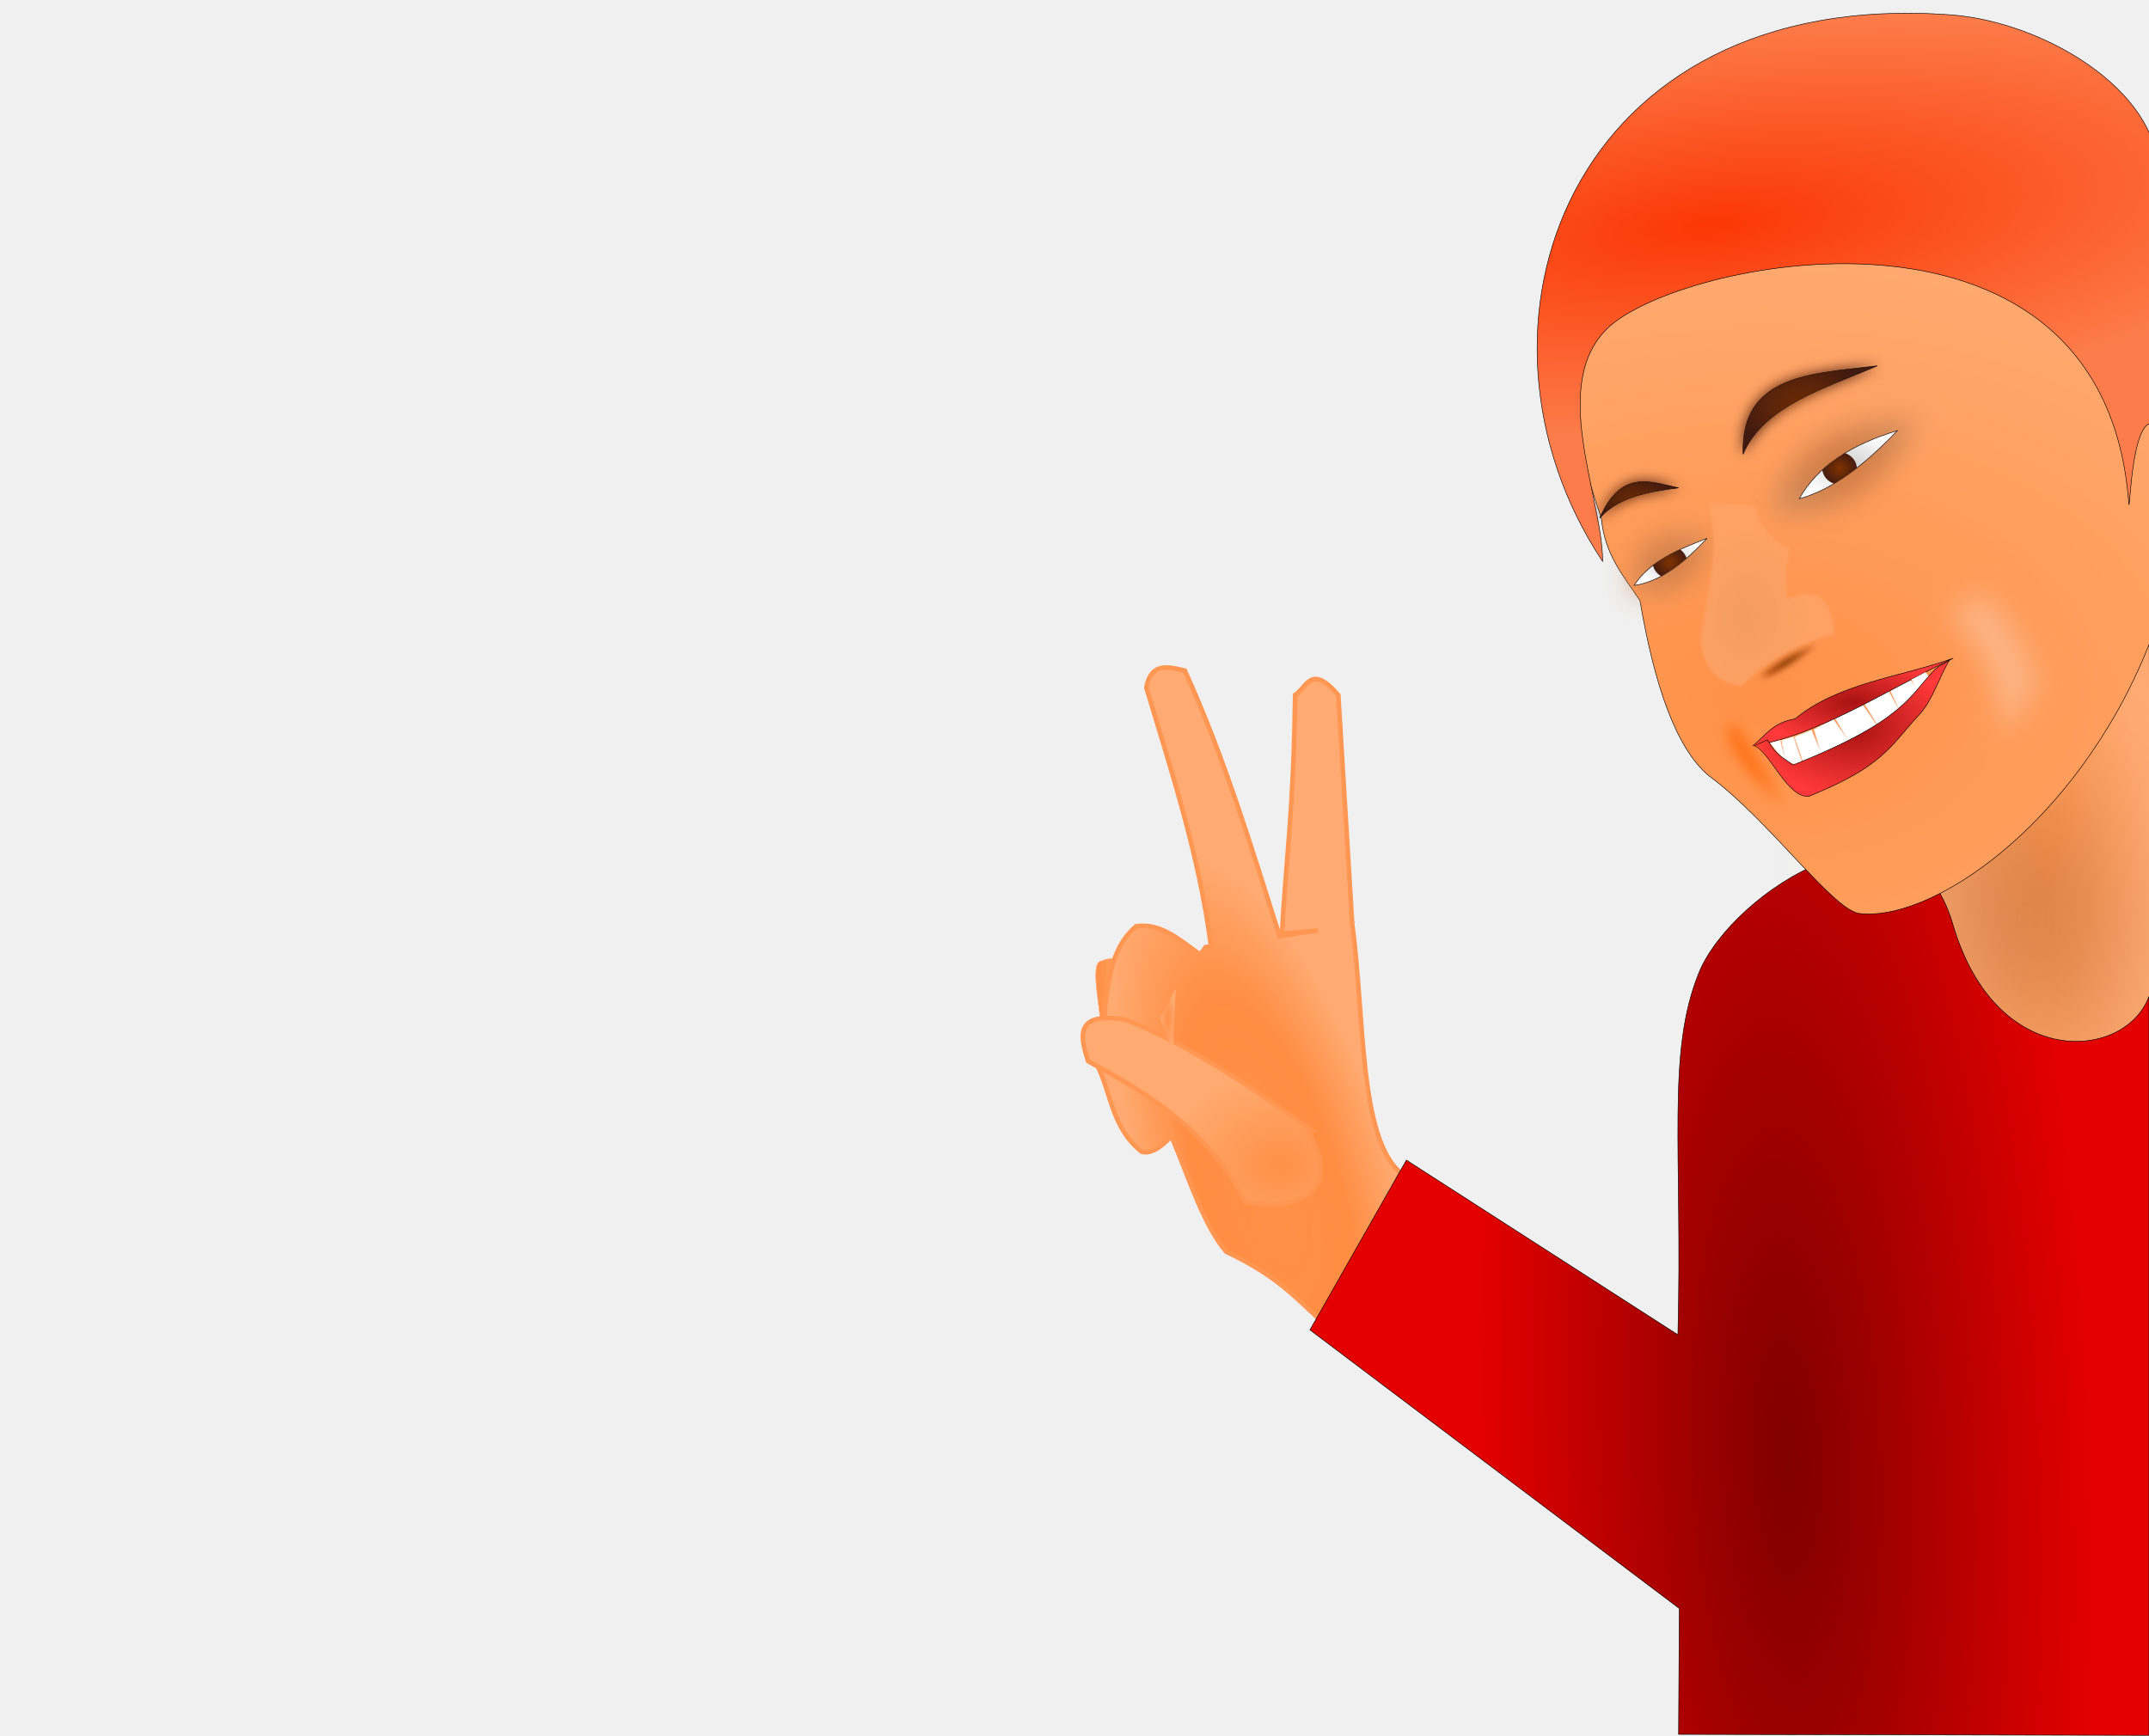
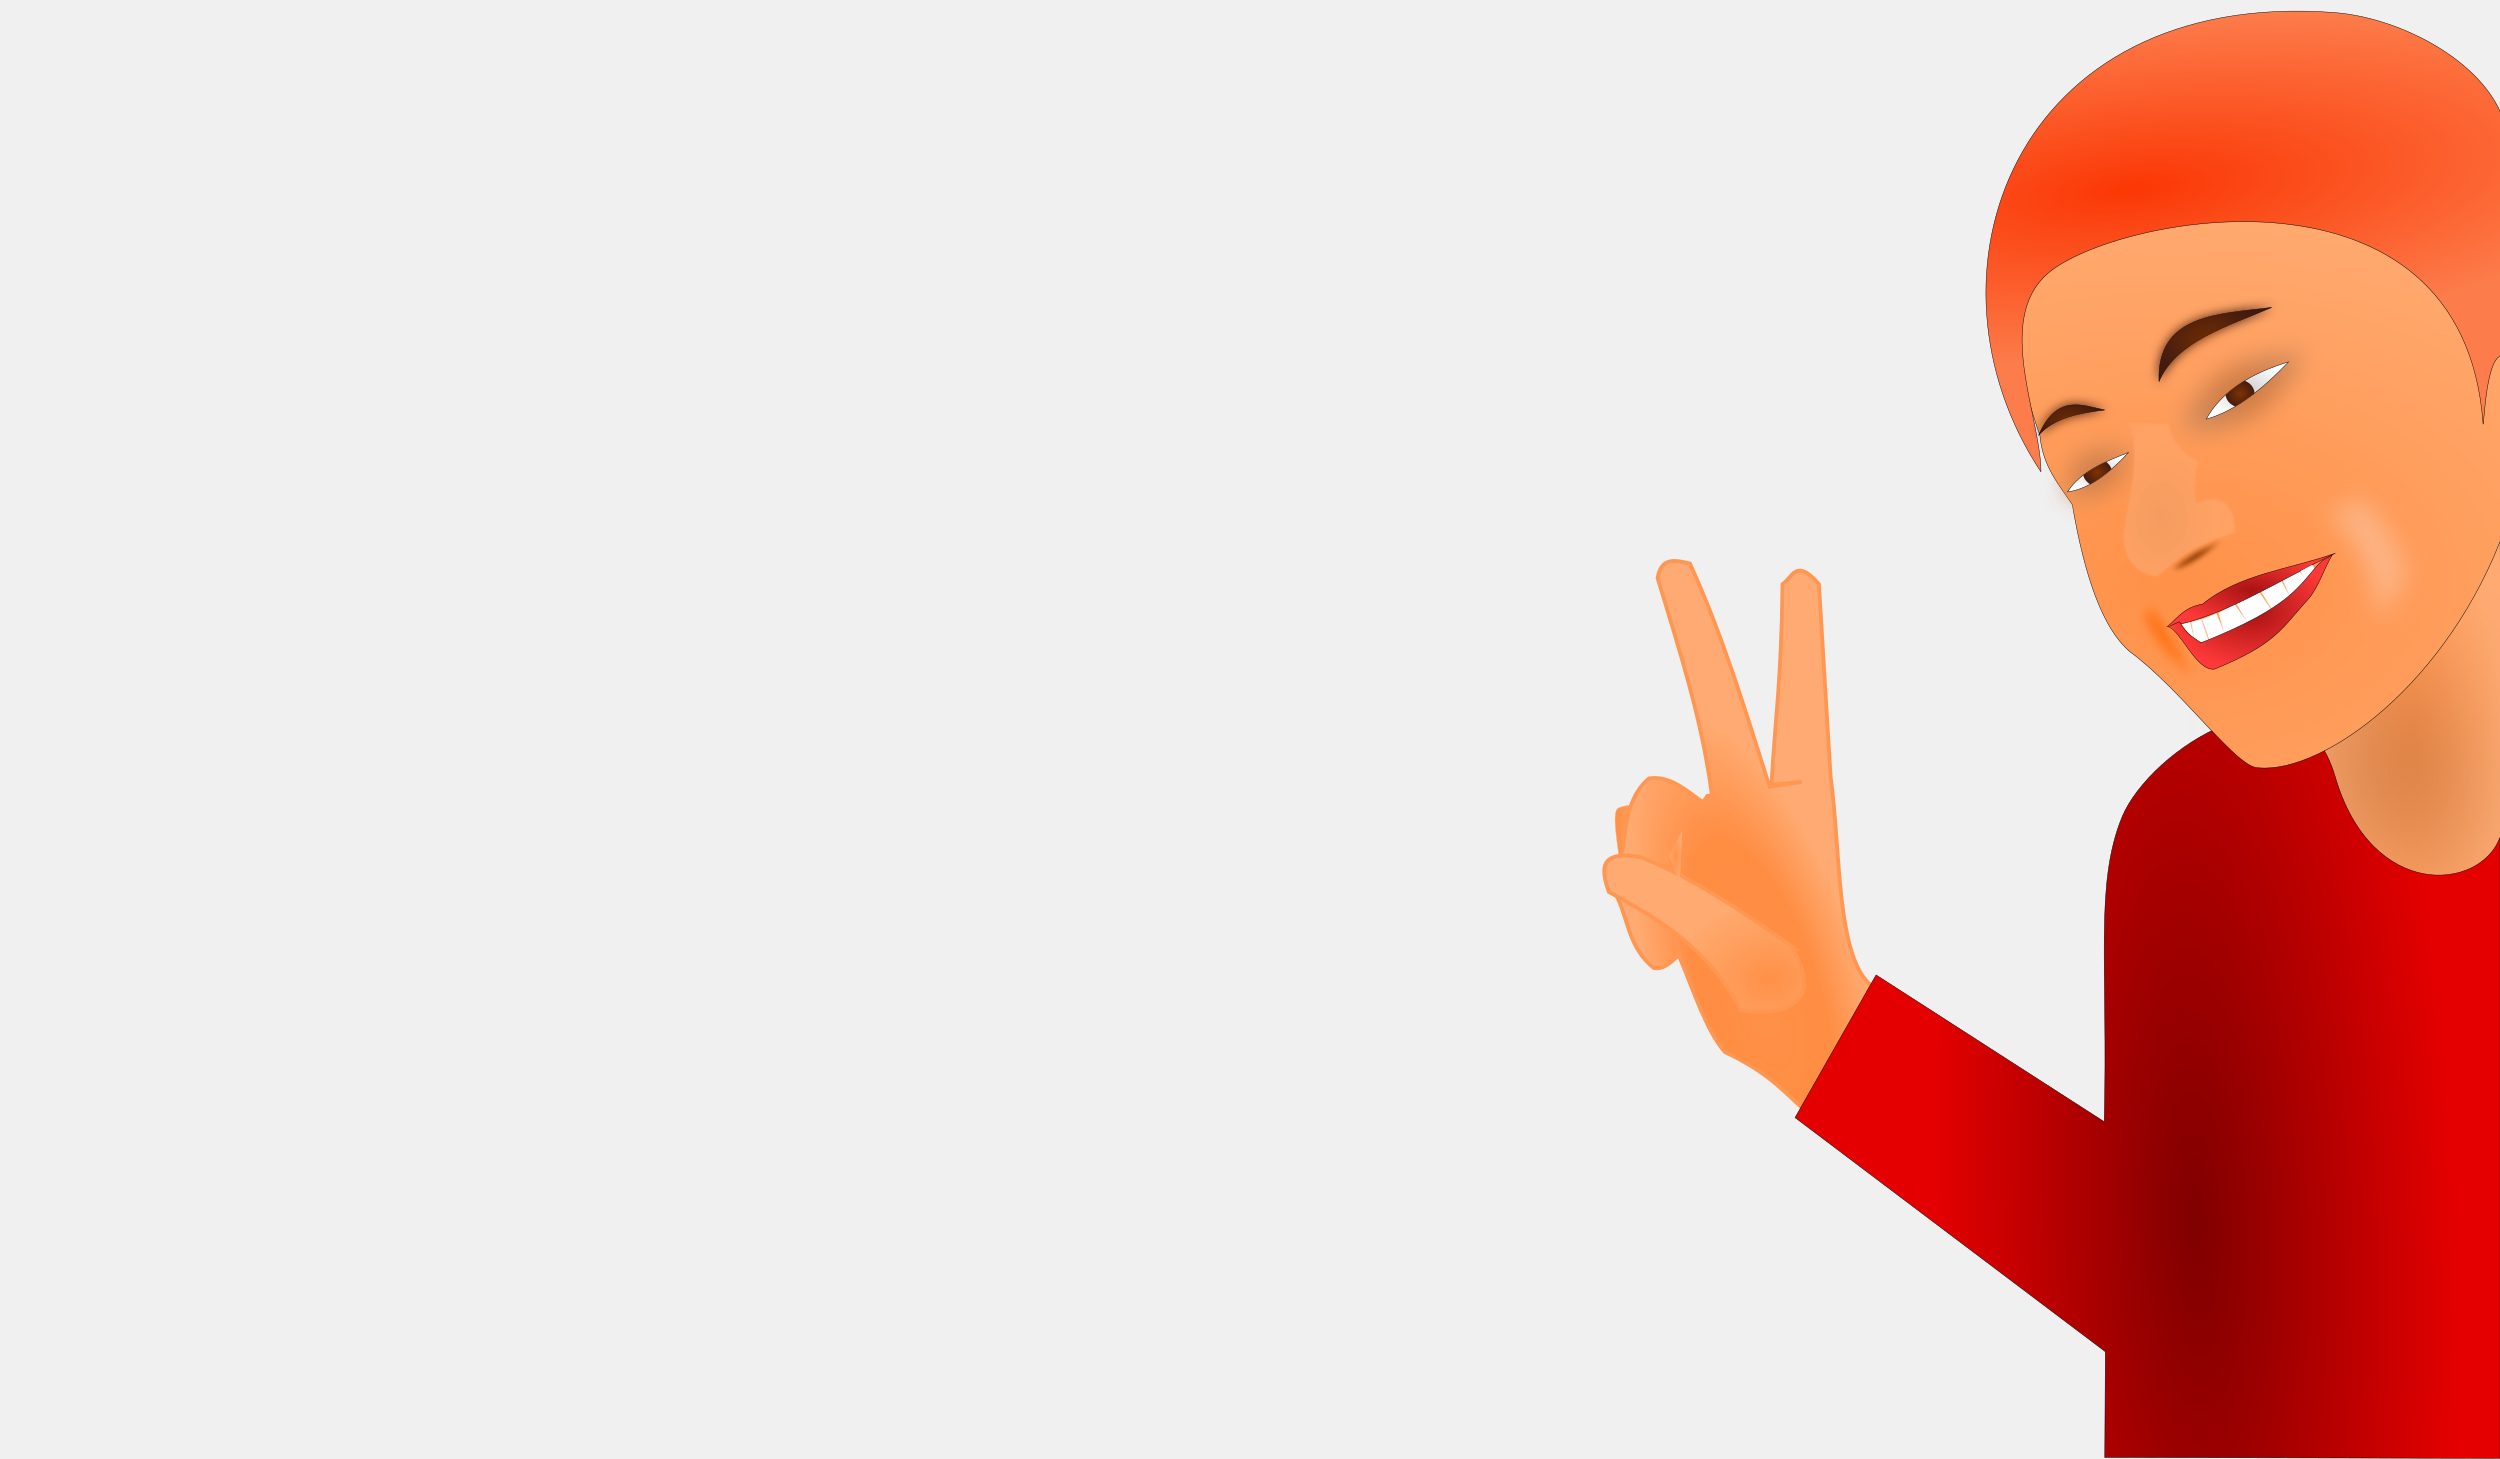
- <svg xmlns="http://www.w3.org/2000/svg" xmlns:xlink="http://www.w3.org/1999/xlink" width="260mm" height="210mm" viewBox="0 0 260 210" version="1.1" id="svg1597">
+ <svg xmlns="http://www.w3.org/2000/svg" xmlns:xlink="http://www.w3.org/1999/xlink" width="360mm" height="210mm" viewBox="0 0 360 210" version="1.1" id="svg1597">
  <defs id="defs1591">
    <radialGradient xlink:href="#linearGradient9851" id="radialGradient2635" cx="-177.359" cy="-629.458" fx="-177.359" fy="-629.458" r="52.641" gradientTransform="matrix(1,0,0,2.528553,-1230.312,955.5451)" gradientUnits="userSpaceOnUse" />
    <linearGradient id="linearGradient9851">
      <stop style="stop-color:#ff9148;stop-opacity:1;" offset="0" id="stop9847" />
      <stop style="stop-color:#ffaa71;stop-opacity:0.996" offset="1" id="stop9849" />
    </linearGradient>
    <radialGradient xlink:href="#linearGradient2625" id="radialGradient2619" cx="-181.864" cy="-610.076" fx="-181.864" fy="-610.076" r="48.986" gradientTransform="matrix(1,0,0,1.134687,-1231.966,65.6327)" gradientUnits="userSpaceOnUse" />
    <linearGradient id="linearGradient2625">
      <stop id="stop2621" offset="0" style="stop-color:#c67037;stop-opacity:1" />
      <stop id="stop2623" offset="1" style="stop-color:#c08055;stop-opacity:0.996" />
    </linearGradient>
    <filter style="color-interpolation-filters:sRGB" id="filter2887" x="-0.894" width="2.789" y="-0.788" height="2.575">
      <feGaussianBlur stdDeviation="36.359" id="feGaussianBlur2889" />
    </filter>
    <linearGradient xlink:href="#linearGradient9851" id="linearGradient3022" gradientUnits="userSpaceOnUse" gradientTransform="matrix(0.8639165,0,0,0.8639165,-223.4238,-44.10529)" x1="-1755.895" y1="-473.866" x2="-1744.839" y2="-473.866" />
    <radialGradient xlink:href="#linearGradient9851" id="radialGradient3024" gradientUnits="userSpaceOnUse" gradientTransform="matrix(0.8639165,0,0,2.632335,-223.4238,793.8886)" cx="-1750.367" cy="-473.866" fx="-1750.367" fy="-473.866" r="5.528" />
    <radialGradient xlink:href="#linearGradient3012" id="radialGradient3026" gradientUnits="userSpaceOnUse" gradientTransform="matrix(0.8266126,-0.2511242,0.6932961,2.282087,-1065.399,272.9417)" cx="-455.653" cy="-337.516" fx="-455.653" fy="-337.516" r="54.731" />
    <linearGradient id="linearGradient3012">
      <stop id="stop3008" offset="0" style="stop-color:#ff9148;stop-opacity:1;" />
      <stop style="stop-color:#ff8c41;stop-opacity:0.996" offset="0.548" id="stop3014" />
      <stop id="stop3010" offset="1" style="stop-color:#ffaa71;stop-opacity:0.996" />
    </linearGradient>
    <radialGradient xlink:href="#linearGradient9851" id="radialGradient3028" gradientUnits="userSpaceOnUse" gradientTransform="matrix(0.8639153,4.4419583e-8,-3.4652446e-8,0.6739545,-1284.772,-137.4454)" cx="-448.137" cy="-376.06" fx="-448.137" fy="-376.06" r="52.451" />
    <radialGradient xlink:href="#linearGradient9851" id="radialGradient2950" cx="-1725.586" cy="-458.101" fx="-1725.586" fy="-458.101" r="3.446" gradientTransform="matrix(1,0,0,3.794919,0,1280.356)" gradientUnits="userSpaceOnUse" />
    <radialGradient xlink:href="#linearGradient9851" id="radialGradient2942" cx="-1725.586" cy="-458.101" fx="-1725.586" fy="-458.101" r="3.446" gradientTransform="matrix(1,0,0,3.794919,0,1280.356)" gradientUnits="userSpaceOnUse" />
    <filter style="color-interpolation-filters:sRGB" id="filter2972" x="-0.044" width="1.089" y="-0.011" height="1.023">
      <feGaussianBlur stdDeviation="0.122" id="feGaussianBlur2974" />
    </filter>
    <radialGradient xlink:href="#linearGradient7290" id="radialGradient3068" gradientUnits="userSpaceOnUse" gradientTransform="matrix(0.9993045,-0.03728862,0.1303008,3.491955,-1186.088,873.4332)" cx="-302.641" cy="-353.709" fx="-302.641" fy="-353.709" r="152.292" />
    <linearGradient id="linearGradient7290">
      <stop style="stop-color:#800000;stop-opacity:1;" offset="0" id="stop7286" />
      <stop style="stop-color:#e40000;stop-opacity:1" offset="1" id="stop7288" />
    </linearGradient>
    <radialGradient xlink:href="#linearGradient9851" id="radialGradient3070" gradientUnits="userSpaceOnUse" gradientTransform="matrix(2.406769,-0.01643141,0.01074665,1.574102,-762.5672,423.2528)" cx="-323.092" cy="-732.122" fx="-323.092" fy="-732.122" r="143.804" />
    <radialGradient xlink:href="#linearGradient2597" id="radialGradient2583" cx="-366.573" cy="-775.702" fx="-366.573" fy="-775.702" r="19.457" gradientTransform="matrix(1,0,0,0.7290049,-1224.95,-224.4092)" gradientUnits="userSpaceOnUse" />
    <linearGradient id="linearGradient2597">
      <stop id="stop2593" offset="0" style="stop-color:#d3783c;stop-opacity:1" />
      <stop id="stop2595" offset="1" style="stop-color:#ce895b;stop-opacity:0.996" />
    </linearGradient>
    <filter style="color-interpolation-filters:sRGB" id="filter2370" x="-0.423" width="1.845" y="-0.58" height="2.161">
      <feGaussianBlur stdDeviation="6.796" id="feGaussianBlur2372" />
    </filter>
    <radialGradient xlink:href="#linearGradient11755" id="radialGradient2219" cx="-310.947" cy="-681.551" fx="-310.947" fy="-681.551" r="2.153" gradientTransform="matrix(1,0,0,2.50952,-1226.19,1012.549)" gradientUnits="userSpaceOnUse" />
    <linearGradient id="linearGradient11755">
      <stop style="stop-color:#cfcfcf;stop-opacity:1" offset="0" id="stop11751" />
      <stop style="stop-color:#ffffff;stop-opacity:1" offset="1" id="stop11753" />
    </linearGradient>
    <filter style="color-interpolation-filters:sRGB" id="filter2401" x="-0.205" width="1.41" y="-0.078" height="1.156">
      <feGaussianBlur stdDeviation="0.335" id="feGaussianBlur2403" />
    </filter>
    <radialGradient xlink:href="#linearGradient11755" id="radialGradient2221" cx="-305.698" cy="-681.446" fx="-305.698" fy="-681.446" r="5.339" gradientTransform="matrix(1,0,0,1.287576,-1226.19,179.7031)" gradientUnits="userSpaceOnUse" />
    <filter style="color-interpolation-filters:sRGB" id="filter2405" x="-0.078" width="1.156" y="-0.06" height="1.12">
      <feGaussianBlur stdDeviation="0.335" id="feGaussianBlur2407" />
    </filter>
    <radialGradient xlink:href="#linearGradient11755" id="radialGradient2223" cx="-297.546" cy="-683.513" fx="-297.546" fy="-683.513" r="7.098" gradientTransform="matrix(1,0,0,1.144638,-1226.19,82.59734)" gradientUnits="userSpaceOnUse" />
    <filter style="color-interpolation-filters:sRGB" id="filter2409" x="-0.058" width="1.116" y="-0.051" height="1.101">
      <feGaussianBlur stdDeviation="0.335" id="feGaussianBlur2411" />
    </filter>
    <radialGradient xlink:href="#linearGradient11755" id="radialGradient2225" cx="-286.403" cy="-687.847" fx="-286.403" fy="-687.847" r="9.214" gradientTransform="matrix(1,0,0,1.018364,-1226.19,-3.633296)" gradientUnits="userSpaceOnUse" />
    <filter style="color-interpolation-filters:sRGB" id="filter2413" x="-0.045" width="1.09" y="-0.044" height="1.088">
      <feGaussianBlur stdDeviation="0.335" id="feGaussianBlur2415" />
    </filter>
    <radialGradient xlink:href="#linearGradient11755" id="radialGradient2227" cx="-273.456" cy="-694.981" fx="-273.456" fy="-694.981" r="10.106" gradientTransform="matrix(1,0,0,1.000098,-1226.19,-16.1969)" gradientUnits="userSpaceOnUse" />
    <filter style="color-interpolation-filters:sRGB" id="filter2417" x="-0.041" width="1.081" y="-0.041" height="1.081">
      <feGaussianBlur stdDeviation="0.335" id="feGaussianBlur2419" />
    </filter>
    <radialGradient xlink:href="#linearGradient11755" id="radialGradient2229" cx="-260.761" cy="-701.79" fx="-260.761" fy="-701.79" r="8.338" gradientTransform="matrix(1,0,0,1.11372,-1226.19,63.54256)" gradientUnits="userSpaceOnUse" />
    <filter style="color-interpolation-filters:sRGB" id="filter2421" x="-0.049" width="1.099" y="-0.044" height="1.089">
      <feGaussianBlur stdDeviation="0.335" id="feGaussianBlur2423" />
    </filter>
    <radialGradient xlink:href="#linearGradient11755" id="radialGradient2231" cx="-249.174" cy="-708.377" fx="-249.174" fy="-708.377" r="6.678" gradientTransform="matrix(1,0,0,1.207021,-1226.19,130.3844)" gradientUnits="userSpaceOnUse" />
    <filter style="color-interpolation-filters:sRGB" id="filter2425" x="-0.062" width="1.124" y="-0.051" height="1.103">
      <feGaussianBlur stdDeviation="0.335" id="feGaussianBlur2427" />
    </filter>
    <radialGradient xlink:href="#linearGradient9837" id="radialGradient2176" cx="-277" cy="-707.382" fx="-277" fy="-707.382" r="49.47" gradientTransform="matrix(1,0,0,0.4370898,-1224.95,-412.3904)" gradientUnits="userSpaceOnUse" />
    <linearGradient id="linearGradient9837">
      <stop style="stop-color:#a91212;stop-opacity:1" offset="0" id="stop9833" />
      <stop style="stop-color:#ff3939;stop-opacity:1" offset="1" id="stop9835" />
    </linearGradient>
    <radialGradient xlink:href="#linearGradient11755" id="radialGradient2431" gradientUnits="userSpaceOnUse" gradientTransform="matrix(1,0,0,1.207021,8.991176,137.1279)" cx="-249.174" cy="-708.377" fx="-249.174" fy="-708.377" r="6.678" />
    <radialGradient xlink:href="#linearGradient9837" id="radialGradient2173" cx="-276.501" cy="-694.431" fx="-276.501" fy="-694.431" r="49.651" gradientTransform="matrix(1,0,0,0.675064,-1224.95,-239.8435)" gradientUnits="userSpaceOnUse" />
    <radialGradient xlink:href="#linearGradient2591" id="radialGradient2585" cx="-281.488" cy="-823.375" fx="-281.488" fy="-823.375" r="36.159" gradientTransform="matrix(1,0,0,0.6297909,-1224.95,-319.0188)" gradientUnits="userSpaceOnUse" />
    <linearGradient id="linearGradient2591">
      <stop id="stop2587" offset="0" style="stop-color:#d3783c;stop-opacity:1" />
      <stop id="stop2589" offset="1" style="stop-color:#cc885b;stop-opacity:0.996" />
    </linearGradient>
    <filter style="color-interpolation-filters:sRGB" id="filter2374" x="-0.227" width="1.454" y="-0.36" height="1.721">
      <feGaussianBlur stdDeviation="6.796" id="feGaussianBlur2376" />
    </filter>
    <radialGradient xlink:href="#linearGradient2708" id="radialGradient2702" gradientUnits="userSpaceOnUse" gradientTransform="matrix(1.000003,0,0,1.375096,-1224.949,270.9102)" cx="-329.673" cy="-752.44" fx="-329.673" fy="-752.44" r="31.97" />
    <linearGradient id="linearGradient2708">
      <stop id="stop2704" offset="0" style="stop-color:#f49c60;stop-opacity:1" />
      <stop id="stop2706" offset="1" style="stop-color:#ffa264;stop-opacity:0.996" />
    </linearGradient>
    <radialGradient xlink:href="#linearGradient2708" id="radialGradient2686" gradientUnits="userSpaceOnUse" gradientTransform="matrix(1.000003,0,0,1.375096,-1224.949,270.9097)" cx="-329.673" cy="-752.44" fx="-329.673" fy="-752.44" r="31.97" />
    <filter style="color-interpolation-filters:sRGB" id="filter2770" x="-0.03" width="1.06" y="-0.022" height="1.044">
      <feGaussianBlur stdDeviation="0.794" id="feGaussianBlur2772" />
    </filter>
    <radialGradient xlink:href="#linearGradient11755" id="radialGradient2506" cx="-366.989" cy="-776.192" fx="-366.989" fy="-776.192" r="18.166" gradientTransform="matrix(1,0,0,0.6453452,-1224.95,-289.4779)" gradientUnits="userSpaceOnUse" />
    <radialGradient xlink:href="#linearGradient11755" id="radialGradient2498" cx="-279.171" cy="-823.995" fx="-279.171" fy="-823.995" r="24.541" gradientTransform="matrix(1,0,0,0.6920838,-1224.95,-267.9192)" gradientUnits="userSpaceOnUse" />
    <filter style="color-interpolation-filters:sRGB" id="filter2502" x="-0.361" width="1.723" y="-0.239" height="1.479">
      <feGaussianBlur stdDeviation="7.094" id="feGaussianBlur2504" />
    </filter>
    <filter style="color-interpolation-filters:sRGB" id="filter2466" x="-0.285" width="1.569" y="-0.188" height="1.377">
      <feGaussianBlur stdDeviation="3.212" id="feGaussianBlur2468" />
    </filter>
    <radialGradient xlink:href="#linearGradient2554" id="radialGradient2548" cx="-308.351" cy="-727.82" fx="-308.351" fy="-727.82" r="15.315" gradientTransform="matrix(1,0,0,0.5765824,-1224.95,-322.3698)" gradientUnits="userSpaceOnUse" />
    <linearGradient id="linearGradient2554">
      <stop id="stop2550" offset="0" style="stop-color:#853500;stop-opacity:1" />
      <stop id="stop2552" offset="1" style="stop-color:#a84300;stop-opacity:0.996" />
    </linearGradient>
    <radialGradient xlink:href="#linearGradient9851" id="radialGradient2562" cx="-308.351" cy="-727.82" fx="-308.351" fy="-727.82" r="15.315" gradientTransform="matrix(1,0,0,0.5765824,-1224.95,-322.3698)" gradientUnits="userSpaceOnUse" />
    <filter style="color-interpolation-filters:sRGB" id="filter2750" x="-0.12" width="1.24" y="-0.209" height="1.417">
      <feGaussianBlur stdDeviation="1.509" id="feGaussianBlur2752" />
    </filter>
    <radialGradient xlink:href="#linearGradient9781" id="radialGradient3072" gradientUnits="userSpaceOnUse" gradientTransform="matrix(2.109897,-0.2244417,0.06864984,0.6453527,-775.1282,-423.2778)" cx="-346.761" cy="-946.158" fx="-346.761" fy="-946.158" r="152.23" />
    <linearGradient id="linearGradient9781">
      <stop style="stop-color:#fb3705;stop-opacity:1" offset="0" id="stop9777" />
      <stop style="stop-color:#fc7d4b;stop-opacity:1" offset="1" id="stop9779" />
    </linearGradient>
    <radialGradient xlink:href="#linearGradient1819" id="radialGradient2520" cx="-382.453" cy="-806.694" fx="-382.453" fy="-806.694" r="19.504" gradientTransform="matrix(1,0,0,0.4648924,-1224.95,-445.8662)" gradientUnits="userSpaceOnUse" />
    <linearGradient id="linearGradient1819">
      <stop style="stop-color:#803300;stop-opacity:1;" offset="0" id="stop1815" />
      <stop style="stop-color:#451b10;stop-opacity:1" offset="1" id="stop1817" />
    </linearGradient>
    <radialGradient xlink:href="#linearGradient1819" id="radialGradient2518" cx="-298.129" cy="-850.877" fx="-298.129" fy="-850.877" r="33.185" gradientTransform="matrix(1,0,0,0.6567776,-1224.95,-306.238)" gradientUnits="userSpaceOnUse" />
    <radialGradient xlink:href="#linearGradient1819" id="radialGradient1561-3" gradientUnits="userSpaceOnUse" gradientTransform="matrix(-1.341524,-0.2181205,-0.2023147,1.244312,-3144.69,915.5933)" cx="-926.068" cy="-1533.179" fx="-926.068" fy="-1533.179" r="6.308" />
    <radialGradient xlink:href="#linearGradient1819" id="radialGradient2565" gradientUnits="userSpaceOnUse" gradientTransform="matrix(-1.341524,-0.2181205,-0.2023147,1.244312,-3061.085,869.4057)" cx="-926.068" cy="-1533.179" fx="-926.068" fy="-1533.179" r="6.308" />
    <radialGradient xlink:href="#linearGradient1819" id="radialGradient2860" gradientUnits="userSpaceOnUse" gradientTransform="matrix(1,0,0,0.4648924,-1224.95,-445.8662)" cx="-382.453" cy="-806.694" fx="-382.453" fy="-806.694" r="19.504" />
    <filter style="color-interpolation-filters:sRGB" id="filter2584" x="-0.193" width="1.386" y="-0.418" height="1.836">
      <feGaussianBlur stdDeviation="3.122" id="feGaussianBlur2586" />
    </filter>
    <radialGradient xlink:href="#linearGradient1819" id="radialGradient2858" gradientUnits="userSpaceOnUse" gradientTransform="matrix(1,0,0,0.6567776,-1224.95,-306.238)" cx="-298.129" cy="-850.877" fx="-298.129" fy="-850.877" r="33.185" />
    <filter style="color-interpolation-filters:sRGB" id="filter2588" x="-0.113" width="1.226" y="-0.173" height="1.345">
      <feGaussianBlur stdDeviation="3.122" id="feGaussianBlur2590" />
    </filter>
  </defs>
  <g id="layer1" transform="translate(0,-87)">
-     <g id="g3066" transform="matrix(0.2454088,0,0,0.246345,592.7718,349.7121)">
+     <g id="g3066" transform="matrix(0.2454088,0,0,0.246345,692.7718,349.7121)">
      <path id="path2601" d="m -1460.169,-625.734 18.19,71.107 c -0.202,48.192 13.832,89.415 86.816,-6.615 l -0.827,-207.533 z" style="fill:url(#radialGradient2635);fill-opacity:1;stroke:#000000;stroke-width:0.265px;stroke-linecap:butt;stroke-linejoin:miter;stroke-opacity:1" />
      <path id="path2599" d="m -1462.65,-631.522 c 10.693,19.745 29.683,37.83 30.592,59.531 l 66.973,0.827 c -21.018,-33.816 -29.143,-72.789 -39.688,-110.794 z" style="opacity:1;fill:url(#radialGradient2619);fill-opacity:1;stroke:#000000;stroke-width:0.265px;stroke-linecap:butt;stroke-linejoin:miter;stroke-opacity:1;filter:url(#filter2887)" />
      <g transform="matrix(1.298104,0,0,1.298104,385.9373,13.23564)" id="g3020">
        <path style="fill:url(#linearGradient3022);fill-opacity:1;stroke:url(#radialGradient3024);stroke-width:0.229px;stroke-linecap:butt;stroke-linejoin:miter;stroke-opacity:1" d="m -1730.966,-466.113 c -1.474,-2.341 -3.493,-4.096 -9.286,-1.786 -3.957,1.553 0.476,19.286 0.714,28.929 z" id="path2976" />
        <path style="fill:url(#radialGradient3026);fill-opacity:1;stroke:#ff9651;stroke-width:1.728;stroke-linecap:butt;stroke-linejoin:miter;stroke-miterlimit:4;stroke-dasharray:none;stroke-opacity:1" d="m -1715.051,-579.131 c -3.612,-0.007 -6.544,1.616 -7.655,7.61 9.708,32.119 20.211,63.973 24.552,97.88 l -1.987,0.293 c -0.649,0.974 -1.372,1.905 -2.146,2.805 -8.222,-5.893 -15.034,-11.972 -24.283,-10.663 -14.092,11.842 -10.043,34.745 -15.001,52.144 5.713,11.072 5.595,24.088 17.143,33.215 3.691,0.843 7.381,-1.822 11.072,-5.714 l -3.547,-21.656 4.261,22.728 c 6.415,15.467 12.169,33.244 20.358,42.501 21.844,10.263 27.429,19.171 38.93,28.572 l 27.144,-58.573 c -15.749,-13.325 -13.628,-59.642 -18.215,-93.574 l -0.043,0.006 -5.314,-87.152 c -10.51,-12.225 -12.044,-2.651 -16.429,0 -0.527,43.795 -3.333,60.24 -5,90.36 l 13.584,-1.268 -14.444,2.13 c -10.727,-33.488 -20.71,-66.976 -35.992,-100.464 -2.409,-0.586 -4.821,-1.177 -6.988,-1.181 z" id="path2891" />
        <path style="fill:url(#radialGradient3028);fill-opacity:1;stroke:#ff9651;stroke-width:1.728;stroke-linecap:butt;stroke-linejoin:miter;stroke-miterlimit:4;stroke-dasharray:none;stroke-opacity:1" d="m -1661.211,-403.703 c 15.566,27.18 -10.685,29.574 -23.929,26.786 -14.442,-27.902 -36.988,-40.866 -59.645,-53.216 -3.344,-9.967 -4.845,-18.858 14.286,-15.715 25.812,10.197 48.328,26.263 70.716,41.787 z" id="path2893" />
        <path style="fill:url(#radialGradient2950);fill-opacity:1;stroke:url(#radialGradient2942);stroke-width:0.265px;stroke-linecap:butt;stroke-linejoin:miter;stroke-opacity:1;filter:url(#filter2972)" d="m -1728.887,-458.303 6.615,-12.816 -1.24,26.045 z" id="path2934" transform="matrix(0.8639165,0,0,0.8639165,-223.781,-50.35547)" />
      </g>
      <path id="path2603" d="m -1452.728,-612.505 c -21.389,-72.905 -108.978,-15.657 -125.118,23.832 -16.14,39.489 -8.042,86.979 -10.389,177.93 l -133.859,-85.806 -47.542,83.41 182.077,136.834 -0.343,61.828 231.912,0.501 v -362.975 c -11.501,31.258 -75.35,37.352 -96.738,-35.553 z" style="opacity:1;fill:url(#radialGradient3068);fill-opacity:1;stroke:#000000;stroke-width:0.265px;stroke-linecap:butt;stroke-linejoin:miter;stroke-opacity:1" />
      <path id="path2145" d="m -1353.108,-757.341 c -32.789,90.165 -106.249,143.149 -144.694,139.733 -12.811,0.202 -44.455,-45.2 -75.241,-67.799 -16.002,-13.383 -26.709,-43.97 -33.9,-85.99 -7.889,-11.955 -17.39,-22.298 -19.017,-40.514 -10.957,-30.811 -17.996,-62.691 -4.961,-100.046 l 209.186,-92.604 71.107,148.001 z" style="opacity:1;fill:url(#radialGradient3070);fill-opacity:1;stroke:#000000;stroke-width:0.265;stroke-linecap:butt;stroke-linejoin:miter;stroke-miterlimit:4;stroke-dasharray:none;stroke-opacity:1" />
      <path id="path2575" d="m -1572.234,-802.897 c -38.383,-5.543 -35.214,11.9 -38.587,25.725 22.482,5.418 33.197,-6.28 38.587,-25.725 z" style="opacity:1;fill:url(#radialGradient2583);fill-opacity:1;stroke:none;stroke-width:0.265px;stroke-linecap:butt;stroke-linejoin:miter;stroke-opacity:1;filter:url(#filter2370)" />
      <path id="path2178" d="m -1537.855,-702.892 2.639,10.043 -3.927,-4.134 -3.503,-4.614 z" style="opacity:1;fill:#ffffff;fill-opacity:1;stroke:url(#radialGradient2219);stroke-width:0.265px;stroke-linecap:butt;stroke-linejoin:miter;stroke-opacity:1;filter:url(#filter2401)" />
      <path id="path2180" d="m -1537.076,-702.771 2.067,10.955 8.268,0.827 -4.548,-13.436 z" style="opacity:1;fill:#ffffff;fill-opacity:1;stroke:url(#radialGradient2221);stroke-width:0.265px;stroke-linecap:butt;stroke-linejoin:miter;stroke-opacity:1;filter:url(#filter2405)" />
      <path id="path2182" d="m -1530.668,-704.424 4.341,12.609 9.508,-2.687 -5.581,-13.229 z" style="opacity:1;fill:#ffffff;fill-opacity:1;stroke:url(#radialGradient2223);stroke-width:0.265px;stroke-linecap:butt;stroke-linejoin:miter;stroke-opacity:1;filter:url(#filter2409)" />
      <path id="path2184" d="m -1517.232,-694.916 13.643,-6.821 -8.165,-11.472 -9.302,5.168 z" style="opacity:1;fill:#ffffff;fill-opacity:1;stroke:url(#radialGradient2225);stroke-width:0.265px;stroke-linecap:butt;stroke-linejoin:miter;stroke-opacity:1;filter:url(#filter2413)" />
      <path id="path2186" d="m -1510.566,-713.571 7.183,12.247 13.643,-8.062 -7.907,-11.472 z" style="opacity:1;fill:#ffffff;fill-opacity:1;stroke:url(#radialGradient2227);stroke-width:0.265px;stroke-linecap:butt;stroke-linejoin:miter;stroke-opacity:1;filter:url(#filter2417)" />
      <path id="path2188" d="m -1496.423,-721.1 7.509,12.128 10.129,-7.855 -5.788,-10.335 z" style="opacity:1;fill:#ffffff;fill-opacity:1;stroke:url(#radialGradient2229);stroke-width:0.265px;stroke-linecap:butt;stroke-linejoin:miter;stroke-opacity:1;filter:url(#filter2421)" />
      <path id="path2190" d="m -1483.493,-727.44 4.915,10.613 9.715,-9.095 -4.961,-6.615 z" style="opacity:1;fill:#ffffff;fill-opacity:1;stroke:url(#radialGradient2231);stroke-width:0.265px;stroke-linecap:butt;stroke-linejoin:miter;stroke-opacity:1;filter:url(#filter2425)" />
      <path id="path2158" d="m -1551.339,-700.084 c 6.174,-4.881 9.686,-11.359 20.877,-13.229 21.407,-17.688 51.635,-20.383 77.928,-29.766 -33.43,15.971 -66.967,38.107 -98.805,42.995 z" style="opacity:1;fill:url(#radialGradient2176);fill-opacity:1;stroke:#000000;stroke-width:0.265px;stroke-linecap:butt;stroke-linejoin:miter;stroke-opacity:1" />
      <path transform="matrix(0.6961963,0,0,0.6961963,-1300.066,-230.8485)" style="opacity:1;fill:#ffffff;fill-opacity:1;stroke:url(#radialGradient2431);stroke-width:0.265px;stroke-linecap:butt;stroke-linejoin:miter;stroke-opacity:1;filter:url(#filter2425)" d="m -248.312,-720.696 4.915,10.613 9.715,-9.095 -4.961,-6.615 z" id="path2429" />
      <path id="path2160" d="m -1544.104,-702.977 -6.615,2.894 c 7.517,2.244 16.374,25.871 27.078,24.805 36.751,-14.837 39.651,-24.168 54.57,-40.308 6.494,-6.948 9.838,-18.794 14.818,-26.751 -2.516,2.105 -5.351,2.789 -7.246,4.732 -12.65,12.964 -15.006,25.113 -69.976,46.97 -4.488,-3.668 -7.599,-3.792 -12.63,-12.342 z" style="opacity:1;fill:url(#radialGradient2173);fill-opacity:1;stroke:#000000;stroke-width:0.265px;stroke-linecap:butt;stroke-linejoin:miter;stroke-opacity:1" />
      <path id="path2573" d="m -1542.416,-816.051 c 34.345,6.035 56.227,-12.857 71.912,-44.141 -27.445,2.436 -55.786,1.711 -71.912,44.141 z" style="opacity:1;fill:url(#radialGradient2585);fill-opacity:1;stroke:none;stroke-width:0.265px;stroke-linecap:butt;stroke-linejoin:miter;stroke-opacity:1;filter:url(#filter2374)" />
      <path id="path2433" d="m -1535.422,-770.984 c 10.571,-3.462 21.184,-7.053 23.151,15.296 -21.054,5.725 -33.817,15.134 -45.062,25.218 -13.807,-2.1 -17.595,-11.486 -18.604,-21.084 1.723,-22.133 10.797,-43.449 3.721,-66.559 l 21.084,0.827 c 2.37,9.762 7.966,16.834 16.95,21.084 -2.558,9.121 -1.913,17.174 -1.24,25.218 z" style="opacity:1;fill:url(#radialGradient2702);fill-opacity:1;stroke:url(#radialGradient2686);stroke-width:2;stroke-linecap:butt;stroke-linejoin:miter;stroke-miterlimit:4;stroke-dasharray:none;stroke-opacity:1;filter:url(#filter2770)" />
      <path id="path2443" d="m -1609.836,-778.838 c 7.749,-11.957 21.739,-17.673 35.967,-23.151 -11.088,11.772 -22.689,21.234 -35.967,23.151 z" style="opacity:1;fill:url(#radialGradient2506);fill-opacity:1;stroke:#000000;stroke-width:0.265px;stroke-linecap:butt;stroke-linejoin:miter;stroke-opacity:1" />
      <path id="path2445" d="m -1528.394,-821.42 c 17.392,-4.818 33.171,-17.701 48.369,-33.486 -23.047,6.902 -39.651,17.767 -48.369,33.486 z" style="opacity:1;fill:url(#radialGradient2498);fill-opacity:1;stroke:#000000;stroke-width:0.265px;stroke-linecap:butt;stroke-linejoin:miter;stroke-opacity:1" />
      <path id="path2447" d="m -1457.287,-766.849 c 19.656,16.512 28.006,38.343 28.939,63.665 l 18.19,-25.632 c -5.501,-18.121 -13.671,-33.955 -26.872,-45.475 z" style="opacity:1;fill:#fcb485;fill-opacity:1;stroke:none;stroke-width:0.265px;stroke-linecap:butt;stroke-linejoin:miter;stroke-opacity:1;filter:url(#filter2502)" />
      <path id="path2449" d="m -1561.054,-711.866 c 10.249,12.936 17.382,26.912 24.391,40.928 -8.406,-8.608 -16.812,-13.913 -25.218,-28.525 -4.428,-12.6 0.349,-8.633 0.827,-12.402 z" style="opacity:1;fill:#ff7318;fill-opacity:1;stroke:none;stroke-width:0.265px;stroke-linecap:butt;stroke-linejoin:miter;stroke-opacity:1;filter:url(#filter2466)" />
      <path id="path2452" d="m -1548.238,-733.363 c 10.1,-1.133 18.866,-9.874 30.179,-17.363 -10.06,4.176 -20.119,7.859 -30.179,17.363 z" style="opacity:1;fill:url(#radialGradient2548);fill-opacity:1;stroke:url(#radialGradient2562);stroke-width:0.265px;stroke-linecap:butt;stroke-linejoin:miter;stroke-opacity:1;filter:url(#filter2750)" />
      <path id="path2454" d="m -1625.345,-790.622 c -76.25,-114.407 -16.907,-282.449 171.779,-268.51 45.052,3.328 101.819,36.515 102.113,77.308 l 0.827,125.264 c -13.974,-13.336 -14.807,44.247 -15.305,37.561 -11.963,-160.642 -215.902,-121.391 -255.48,-87.583 -31.268,27.335 -3.979,83.733 -3.933,115.961 z" style="opacity:1;fill:url(#radialGradient3072);fill-opacity:1;stroke:#000000;stroke-width:0.265px;stroke-linecap:butt;stroke-linejoin:miter;stroke-opacity:1" />
      <path id="path2466" d="m -1626.786,-811.911 c 10.865,-24.811 25.89,-17.448 38.861,-14.883 -14.332,1.735 -29.942,4.485 -38.861,14.883 z" style="opacity:1;fill:url(#radialGradient2520);fill-opacity:1;stroke:#000000;stroke-width:0.265px;stroke-linecap:butt;stroke-linejoin:miter;stroke-opacity:1" />
      <path id="path2468" d="m -1556.093,-843.331 c -1.414,-39.986 35.752,-39.471 66.146,-43.408 -25.516,10.896 -56.435,19.868 -66.146,43.408 z" style="opacity:1;fill:url(#radialGradient2518);fill-opacity:1;stroke:#000000;stroke-width:0.265px;stroke-linecap:butt;stroke-linejoin:miter;stroke-opacity:1" />
      <path id="ellipse1445-5" d="m -1587.15,-796.51 c -4.826,2.233 -9.375,4.743 -13.375,7.802 a 8.573,7.952 9.235 0 0 4.043,5.317 c 4.316,-2.308 8.473,-5.326 12.524,-8.825 a 8.573,7.952 9.235 0 0 -3.192,-4.294 z" style="opacity:1;fill:url(#radialGradient1561-3);fill-opacity:1;stroke:none;stroke-width:0.266;stroke-miterlimit:4;stroke-dasharray:none;stroke-opacity:1" />
      <path id="ellipse2563" d="m -1505.858,-843.854 c -4.14,2.499 -7.876,5.247 -11.188,8.257 a 8.573,7.952 9.235 0 0 5.761,6.731 c 3.821,-2.252 7.574,-4.846 11.271,-7.718 a 8.573,7.952 9.235 0 0 -5.845,-7.27 z" style="opacity:1;fill:url(#radialGradient2565);fill-opacity:1;stroke:none;stroke-width:0.266;stroke-miterlimit:4;stroke-dasharray:none;stroke-opacity:1" />
      <path style="opacity:1;fill:url(#radialGradient2860);fill-opacity:1;stroke:#000000;stroke-width:0.265px;stroke-linecap:butt;stroke-linejoin:miter;stroke-opacity:1;filter:url(#filter2584)" d="m -1626.786,-811.911 c 10.865,-24.811 25.89,-17.448 38.861,-14.883 -14.332,1.735 -29.942,4.485 -38.861,14.883 z" id="path2564" />
      <path style="opacity:1;fill:url(#radialGradient2858);fill-opacity:1;stroke:#000000;stroke-width:0.265px;stroke-linecap:butt;stroke-linejoin:miter;stroke-opacity:1;filter:url(#filter2588)" d="m -1556.093,-843.331 c -1.414,-39.986 35.752,-39.471 66.146,-43.408 -25.516,10.896 -56.435,19.868 -66.146,43.408 z" id="path2566" />
    </g>
  </g>
</svg>
